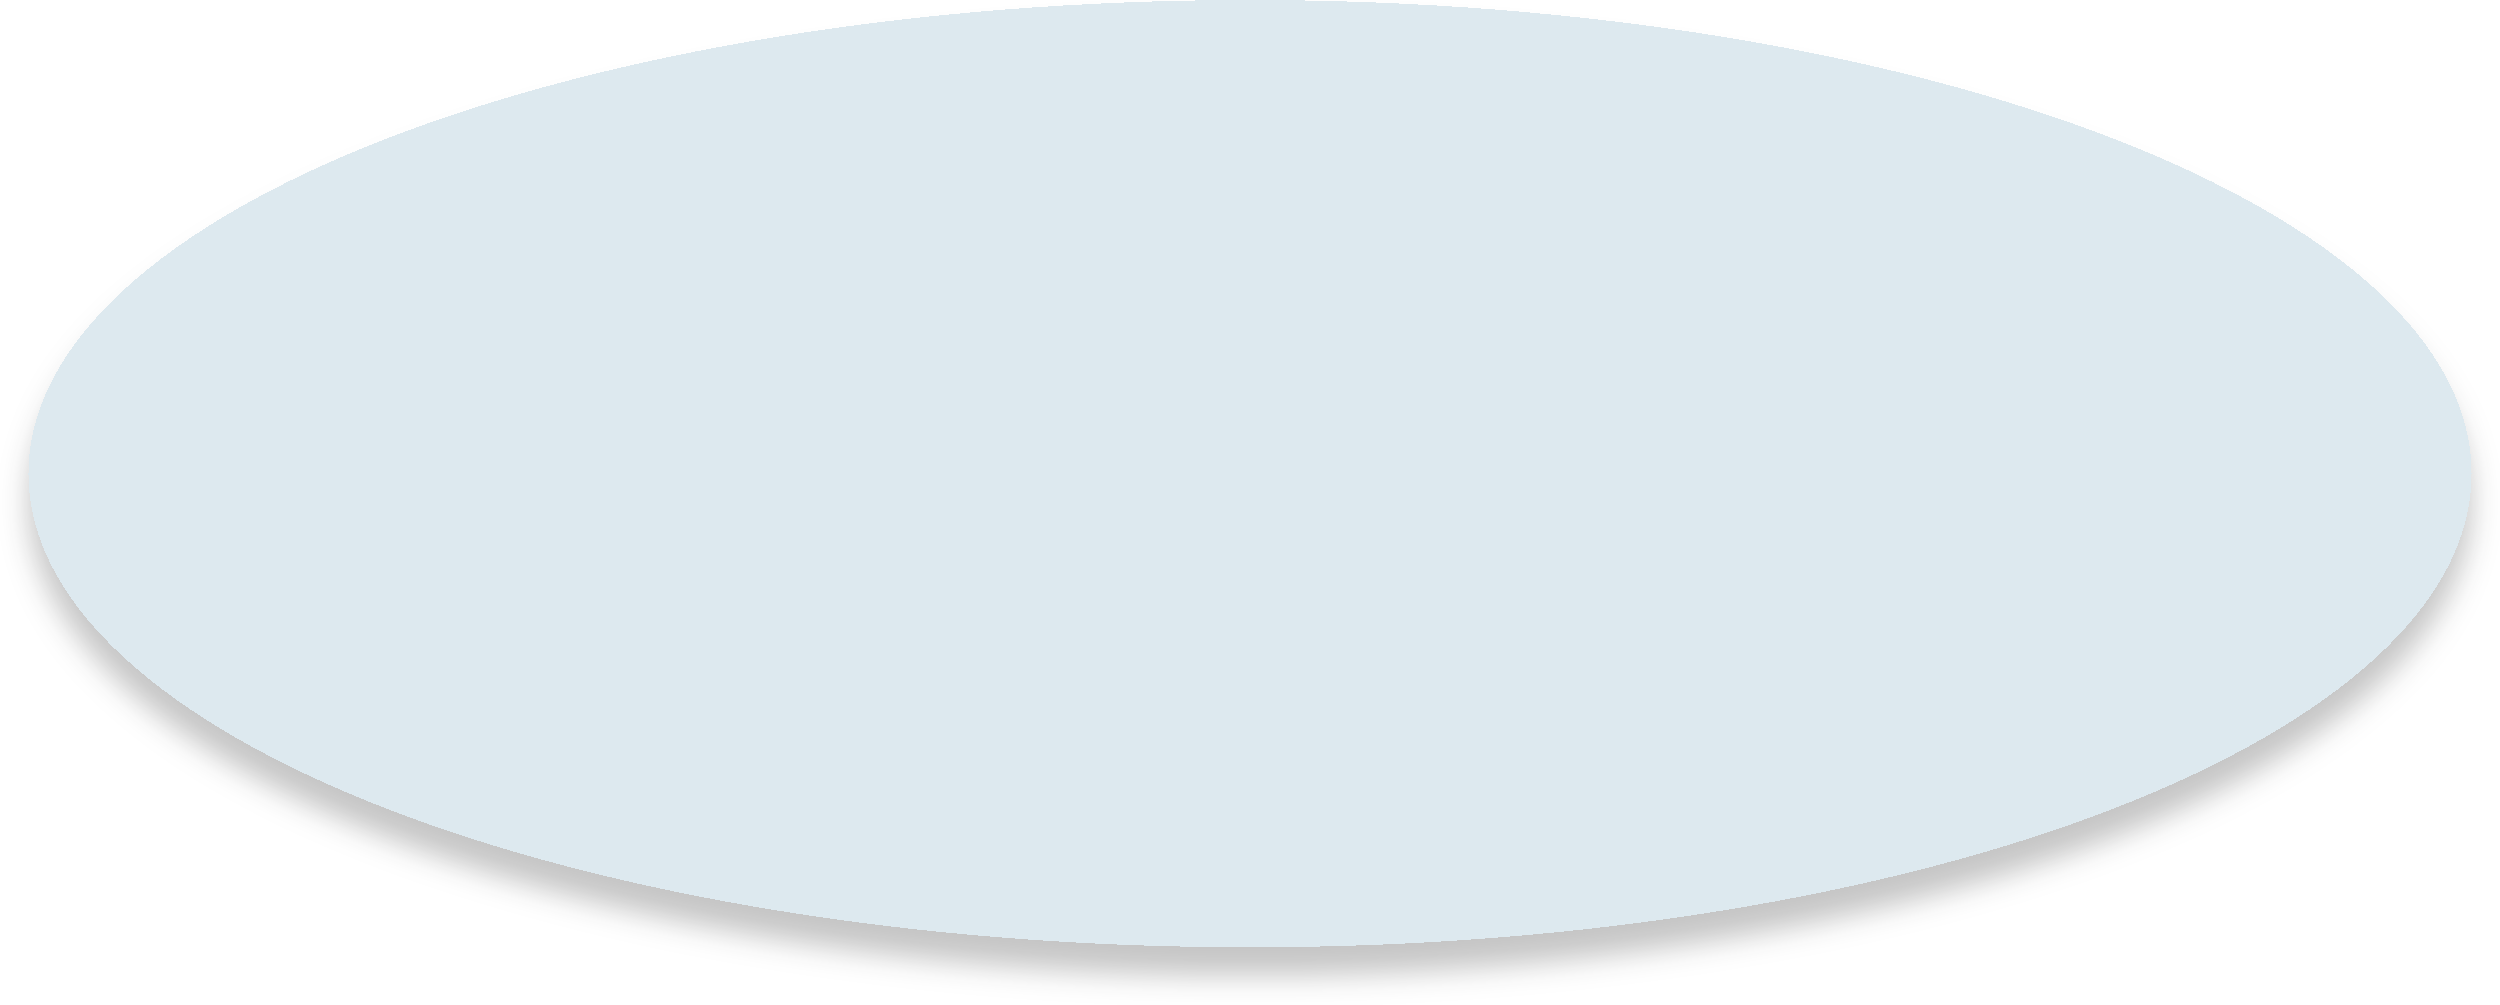
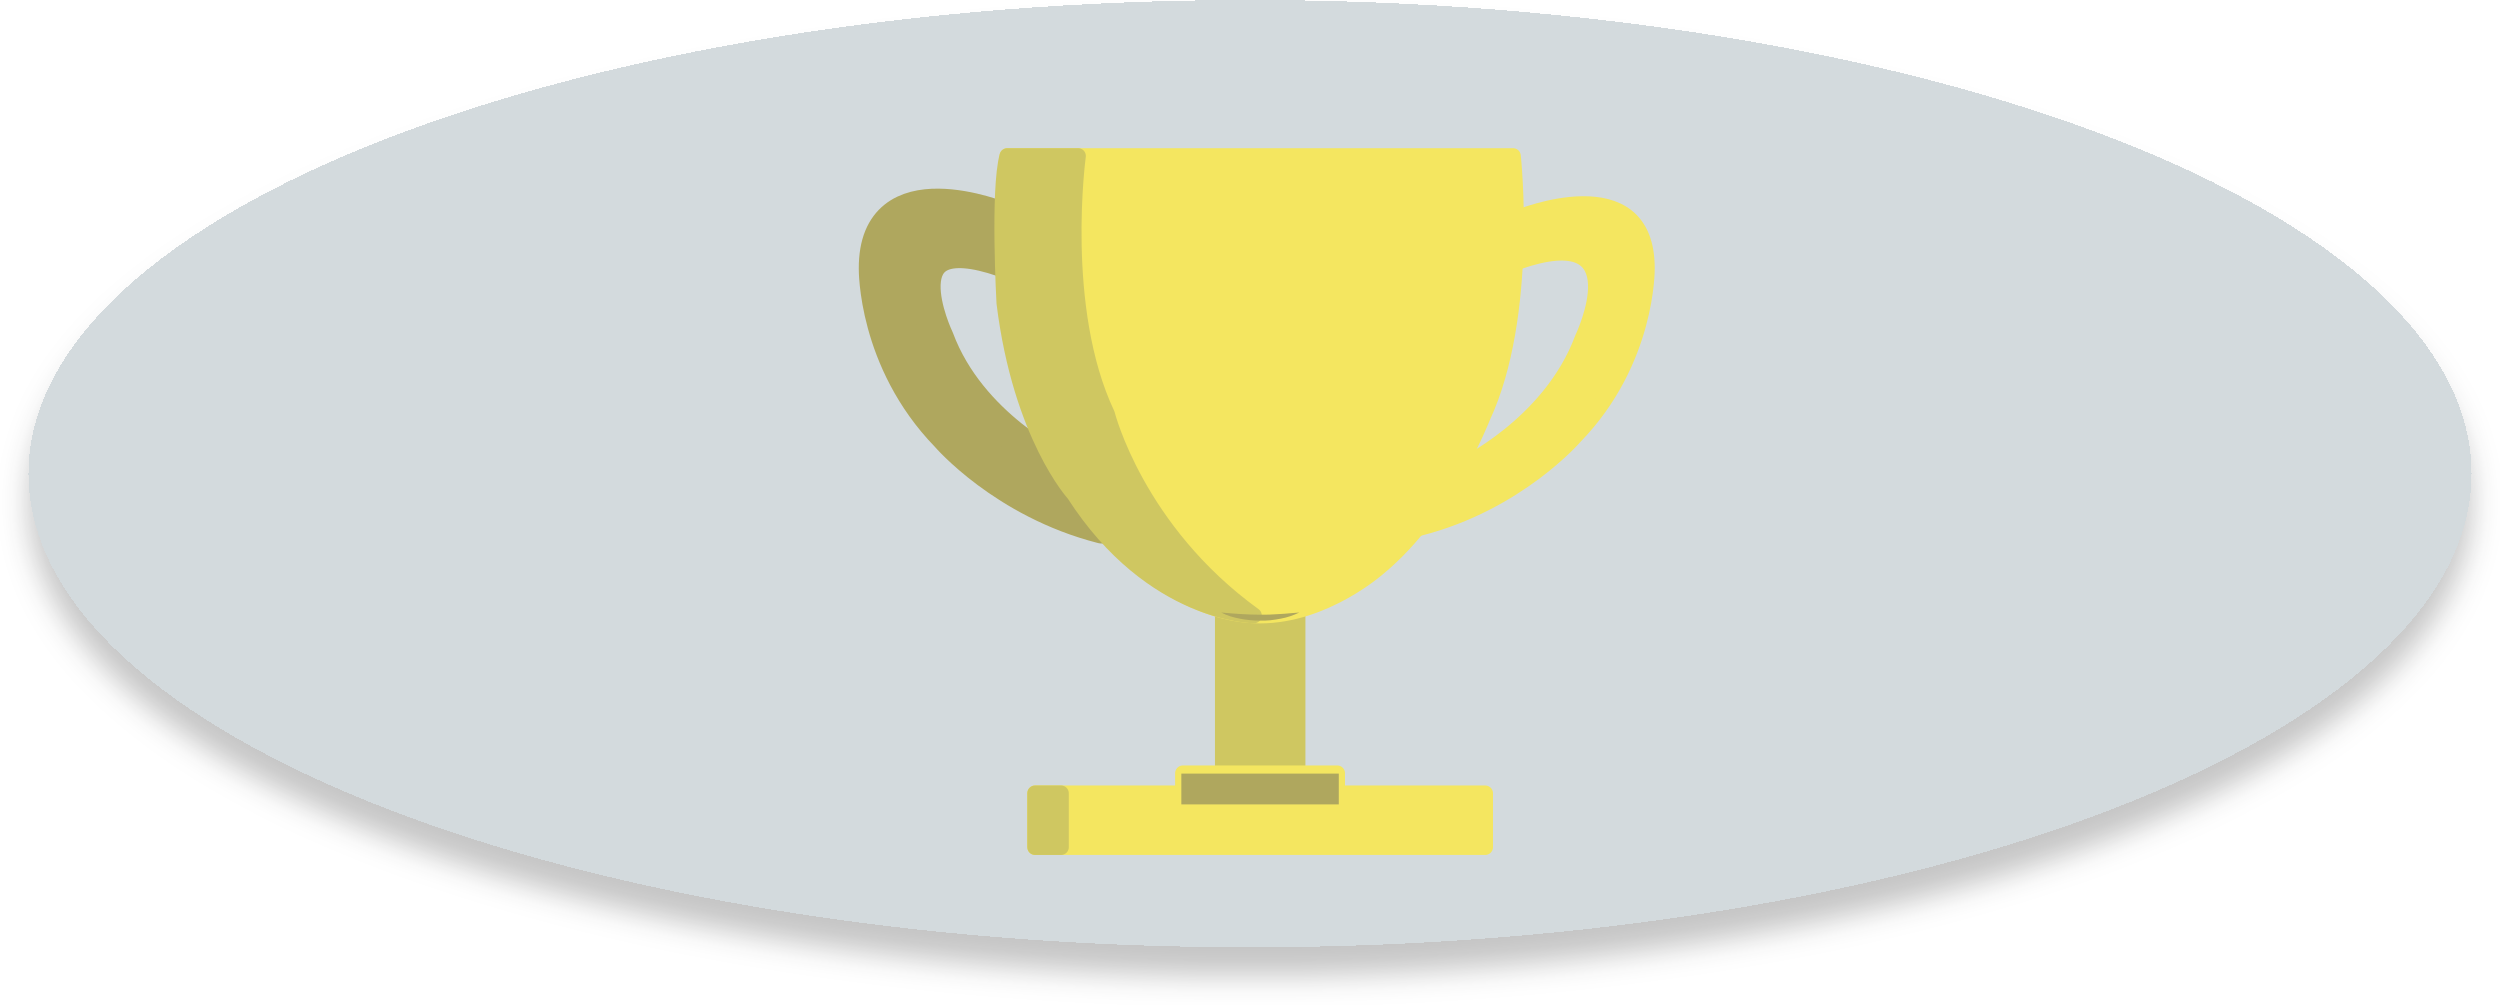
<svg xmlns="http://www.w3.org/2000/svg" width="351" height="141" viewBox="0 0 351 141" fill="none">
-   <g opacity="0.9" filter="url(#filter0_d_7_32)">
-     <path d="M347 66.5C347 103.227 270.217 133 175.5 133C80.783 133 4 103.227 4 66.5C4 29.773 80.783 0 175.5 0C270.217 0 347 29.773 347 66.5Z" fill="#9CBFCE" fill-opacity="0.37" shape-rendering="crispEdges" />
+   <g opacity="0.9" filter="url(#filter0_d_61_4)">
+     <path d="M347 66.5C347 103.227 270.217 133 175.5 133C80.783 133 4 103.227 4 66.5C4 29.773 80.783 0 175.5 0C270.217 0 347 29.773 347 66.5Z" fill="#143D4E" fill-opacity="0.21" shape-rendering="crispEdges" />
  </g>
+   <path d="M171.675 85.516V118.698H182.185V85.516H171.675Z" fill="#CFC761" stroke="#CFC761" stroke-width="2.19" stroke-miterlimit="10" stroke-linecap="round" stroke-linejoin="round" />
+   <path d="M140.826 30.552C140.826 30.552 122.666 23.078 122.732 37.718C122.732 37.718 122.555 50.654 132.821 61.249C132.821 61.249 140.826 70.61 154.684 74.148C154.684 74.148 150.848 69.267 148.919 65.567C148.919 65.567 136.302 59.688 131.779 47.515C131.779 47.515 123.774 30.842 140.826 36.757V30.552Z" fill="#AFA75E" stroke="#AFA75E" stroke-width="4.319" stroke-miterlimit="10" stroke-linejoin="round" />
+   <path d="M176.925 86.43C186.06 86.43 193.621 79.645 193.621 79.645C203.023 71.844 208.145 58.6 208.145 58.6C214.864 44.195 212.425 21.898 212.425 21.898H176.925H141.424C141.424 21.898 138.985 44.195 145.682 58.6C145.682 58.6 150.804 71.844 160.206 79.645C160.228 79.645 167.789 86.43 176.925 86.43Z" fill="#F4E660" stroke="#F4E660" stroke-width="2.19" stroke-miterlimit="10" stroke-linecap="round" stroke-linejoin="round" />
+   <path d="M213.134 30.552C213.134 30.552 231.294 23.078 231.228 37.718C231.228 37.718 231.405 50.654 221.139 61.249C221.139 61.249 213.134 70.61 199.276 74.148C199.276 74.148 203.112 69.267 205.041 65.567C205.041 65.567 217.658 59.688 222.181 47.515C222.181 47.515 230.186 30.842 213.134 36.757V30.552Z" fill="#F4E660" stroke="#F4E660" stroke-width="2.19" stroke-miterlimit="10" stroke-linecap="round" stroke-linejoin="round" />
+   <path d="M208.522 111.375H145.327V118.941H208.522V111.375Z" fill="#F4E660" stroke="#F4E660" stroke-width="2.19" stroke-miterlimit="10" stroke-linecap="round" stroke-linejoin="round" />
+   <path d="M187.745 108.563H166.082V111.375H187.745V108.563Z" fill="#F4E660" stroke="#F4E660" stroke-width="2.19" stroke-miterlimit="10" stroke-linecap="round" stroke-linejoin="round" />
+   <path d="M141.424 21.898H151.358C151.358 21.898 148.431 43.324 155.438 58.146C155.438 58.146 159.54 74.474 176.06 86.412C176.06 86.412 161.78 86.412 150.804 69.358C150.804 69.358 143.309 61.176 141.003 42.544C141.003 42.544 140.116 26.652 141.424 21.898Z" fill="#CFC761" stroke="#CFC761" stroke-width="2.19" stroke-miterlimit="10" stroke-linecap="round" stroke-linejoin="round" />
+   <path d="M171.448 85.995C172.401 86.085 173.31 86.158 174.219 86.212C175.129 86.267 176.038 86.303 176.947 86.303H177.279H177.612C177.834 86.303 178.055 86.303 178.299 86.285C178.743 86.267 179.208 86.249 179.652 86.212C180.561 86.176 181.47 86.049 182.424 85.995C181.603 86.394 180.716 86.702 179.785 86.865C179.319 86.974 178.854 87.01 178.366 87.083C177.9 87.119 177.412 87.156 176.925 87.137C175.971 87.137 175.018 87.047 174.086 86.865C173.155 86.684 172.246 86.43 171.448 85.995Z" fill="#AFA75E" />
+   <path d="M165.86 110.777H187.967" stroke="#AFA75E" stroke-width="4.319" stroke-miterlimit="10" stroke-linejoin="round" />
+   <path d="M148.964 111.375H145.327V118.941H148.964V111.375Z" fill="#CFC761" stroke="#CFC761" stroke-width="2.19" stroke-miterlimit="10" stroke-linecap="round" stroke-linejoin="round" />
  <defs>
-     <filter id="filter0_d_7_32" x="0" y="0" width="351" height="141" filterUnits="userSpaceOnUse" color-interpolation-filters="sRGB">
+     <filter id="filter0_d_61_4" x="0" y="0" width="351" height="141" filterUnits="userSpaceOnUse" color-interpolation-filters="sRGB">
      <feFlood flood-opacity="0" result="BackgroundImageFix" />
      <feColorMatrix in="SourceAlpha" type="matrix" values="0 0 0 0 0 0 0 0 0 0 0 0 0 0 0 0 0 0 127 0" result="hardAlpha" />
      <feOffset dy="4" />
      <feGaussianBlur stdDeviation="2" />
      <feComposite in2="hardAlpha" operator="out" />
      <feColorMatrix type="matrix" values="0 0 0 0 0 0 0 0 0 0 0 0 0 0 0 0 0 0 0.25 0" />
-       <feBlend mode="normal" in2="BackgroundImageFix" result="effect1_dropShadow_7_32" />
-       <feBlend mode="normal" in="SourceGraphic" in2="effect1_dropShadow_7_32" result="shape" />
+       <feBlend mode="normal" in2="BackgroundImageFix" result="effect1_dropShadow_61_4" />
+       <feBlend mode="normal" in="SourceGraphic" in2="effect1_dropShadow_61_4" result="shape" />
    </filter>
  </defs>
</svg>
